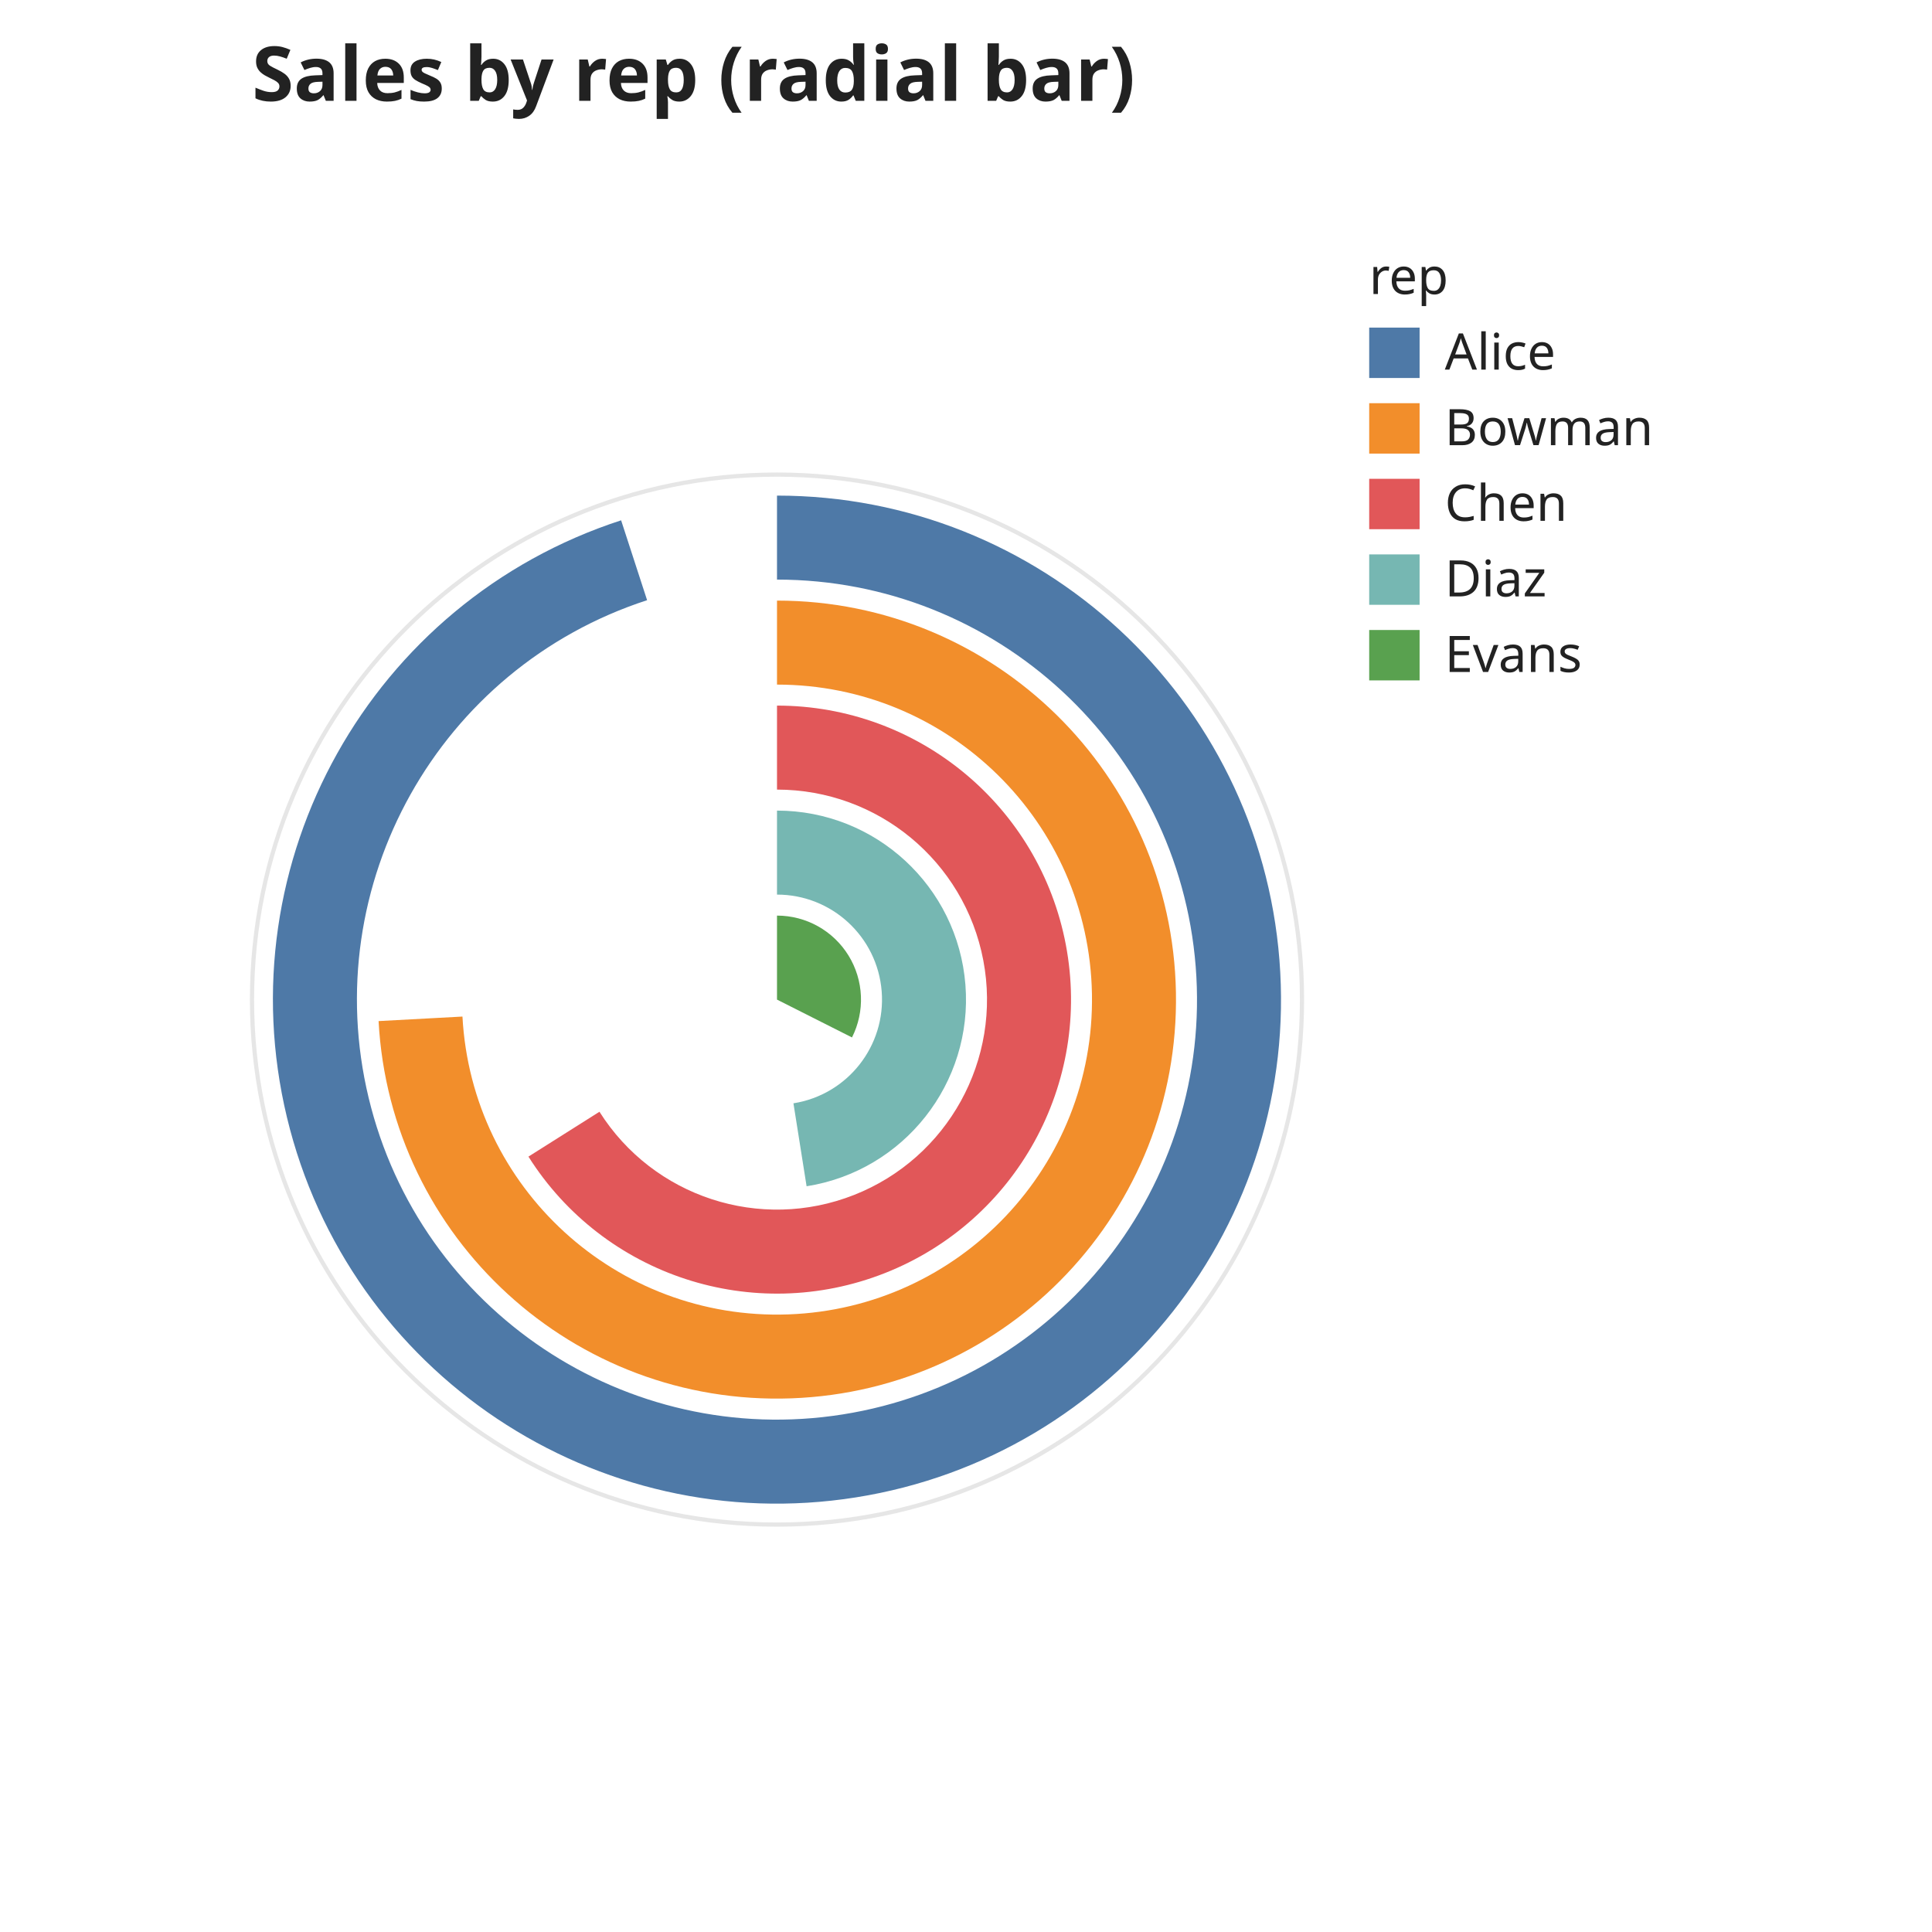
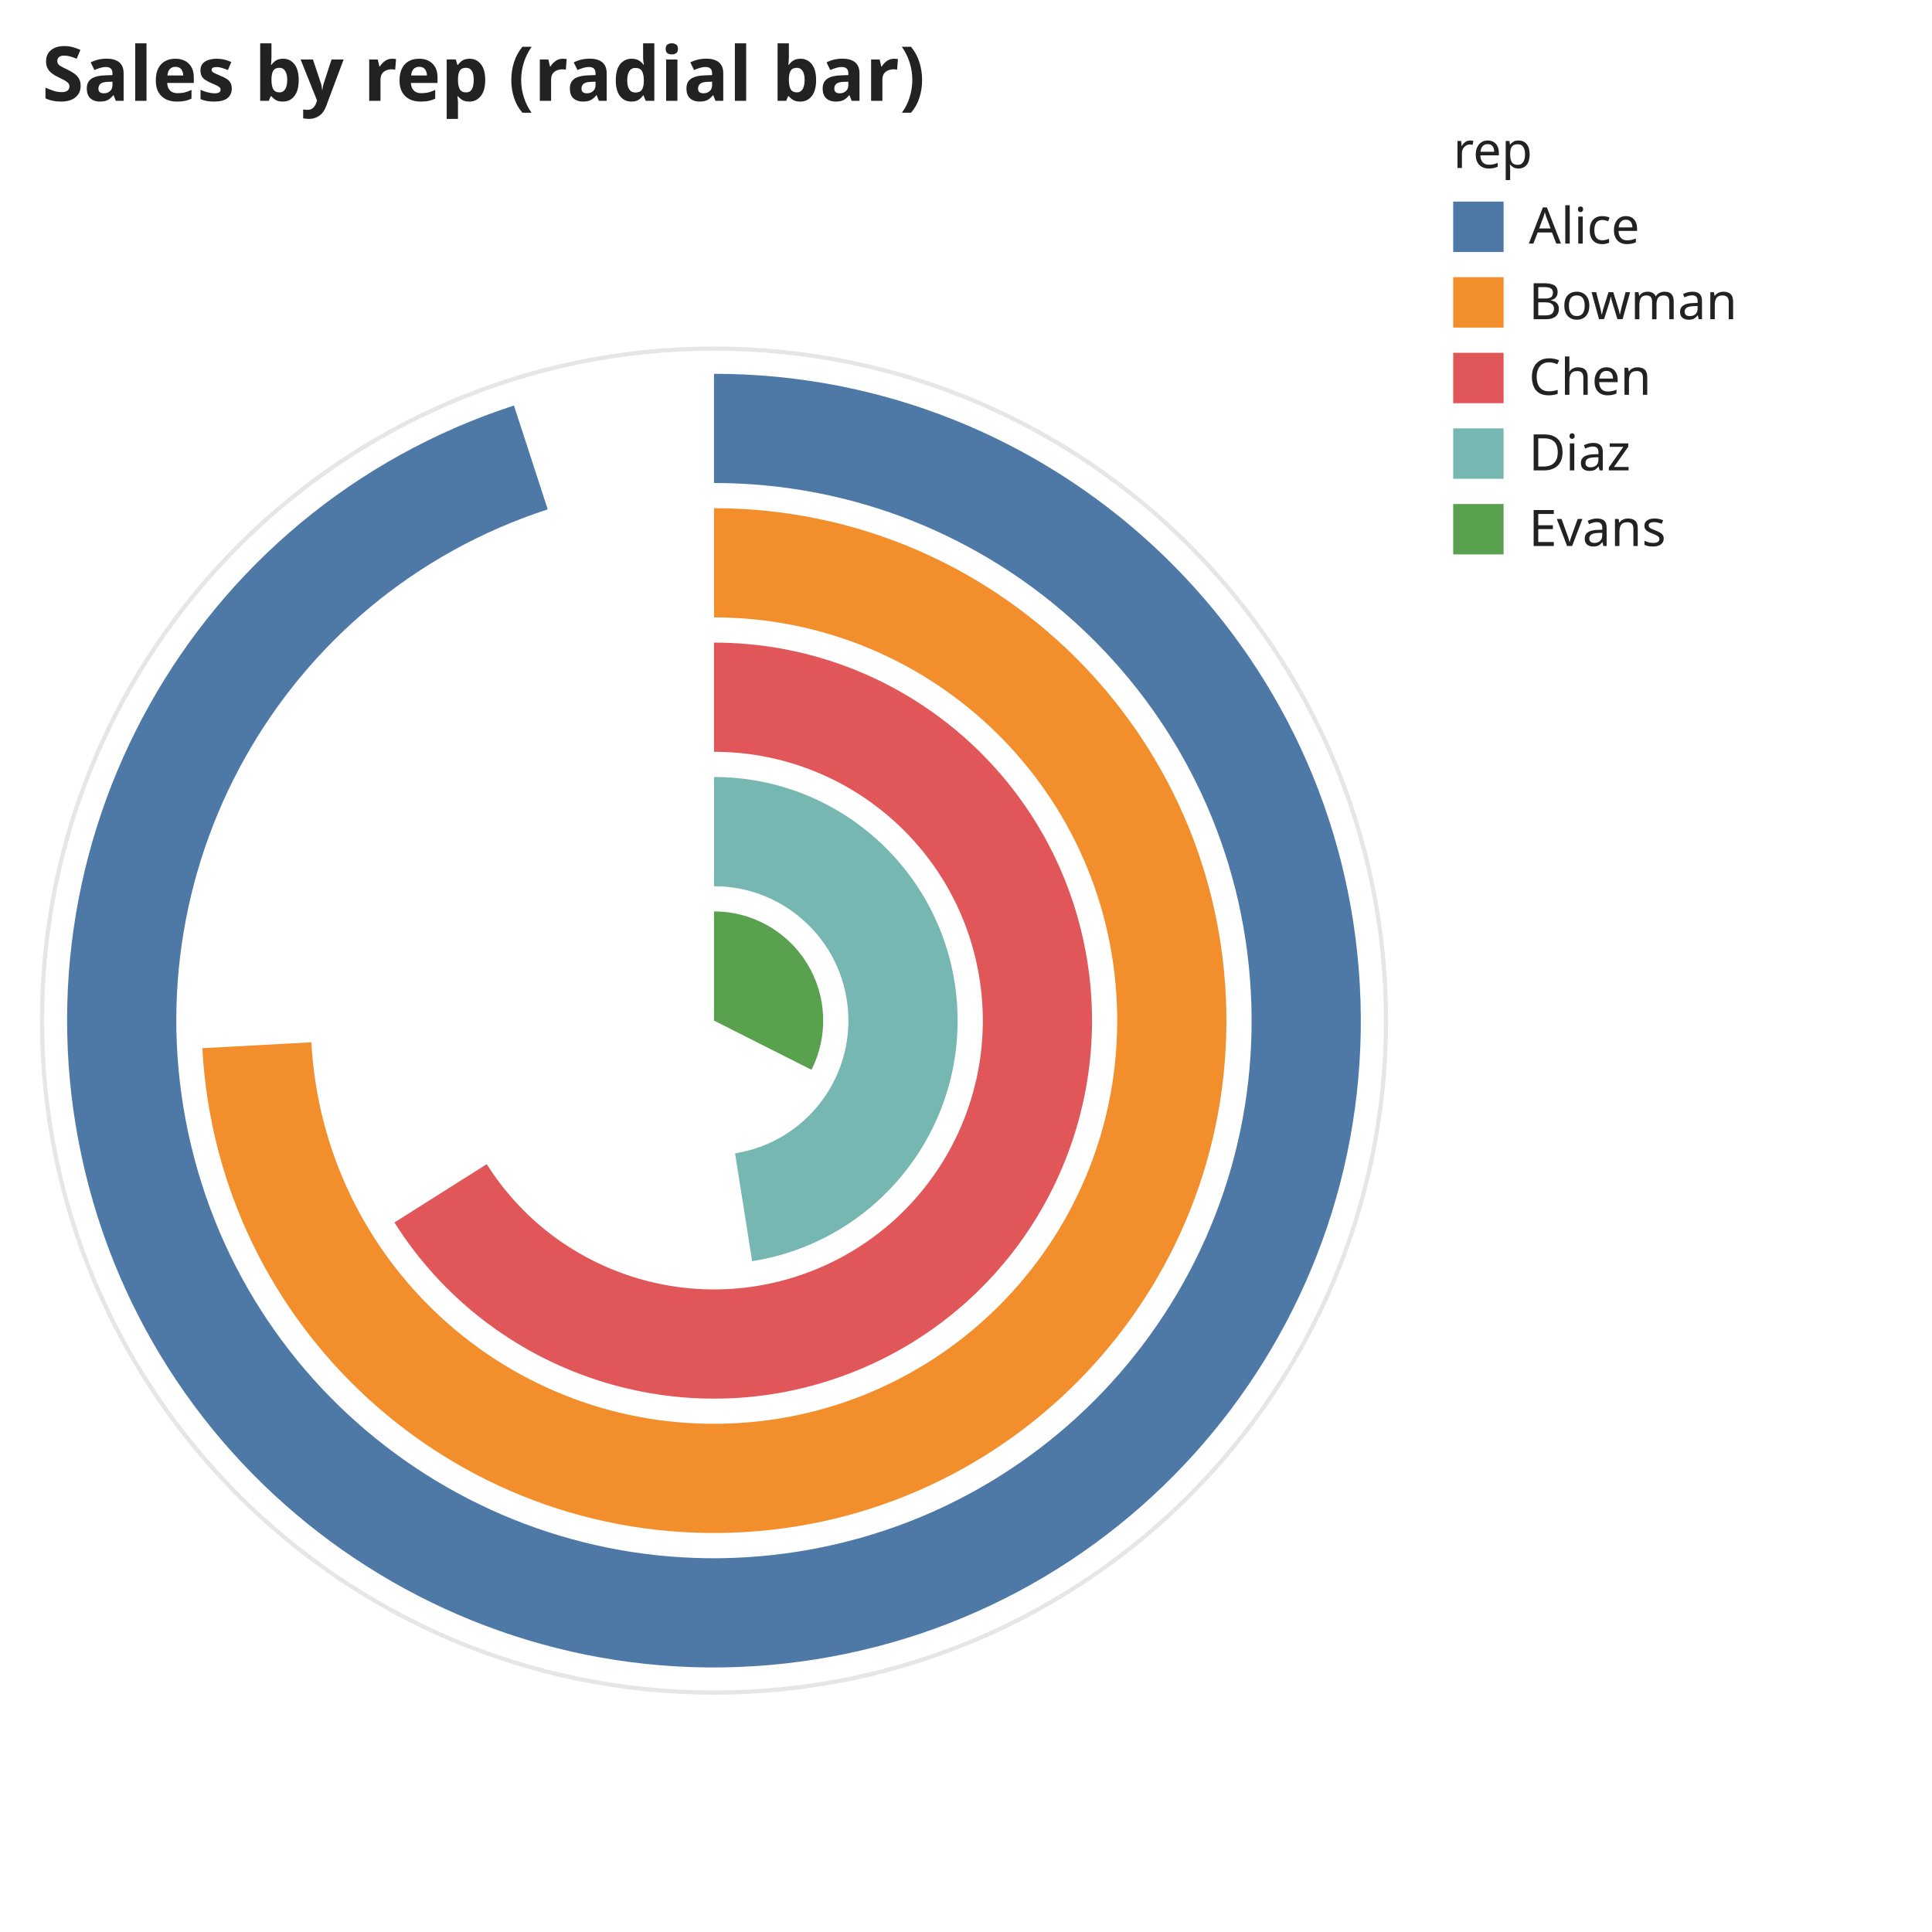
<svg xmlns="http://www.w3.org/2000/svg" width="460" height="460" viewBox="0 0 460 460" role="img" aria-label="Sales by rep (radial bar)">
  <rect class="algraf-background" x="0" y="0" width="460" height="460" fill="#ffffff" />
-   <text class="algraf-title" x="60" y="24" font-family="system-ui, sans-serif" font-size="18" font-weight="600" fill="#222222">Sales by rep (radial bar)</text>
-   <rect class="algraf-plot-area" x="60" y="66" width="250" height="344" fill="#ffffff" />
+   <text class="algraf-title" x="10" y="24" font-family="system-ui, sans-serif" font-size="18" font-weight="600" fill="#222222">Sales by rep (radial bar)</text>
+   <rect class="algraf-plot-area" x="10" y="36" width="320" height="414" fill="#ffffff" />
  <g class="algraf-polar-grid">
-     <circle cx="185" cy="238" r="125" fill="none" stroke="#e6e6e6" stroke-width="1" />
+     <circle cx="170" cy="243" r="160" fill="none" stroke="#e6e6e6" stroke-width="1" />
  </g>
  <g class="algraf-layer algraf-geom-bar">
-     <path d="M 185 118 A 120 120 0 1 1 147.885 123.884 L 154.071 142.903 A 100 100 0 1 0 185 138 Z" fill="#4E79A7" opacity="1" />
-     <path d="M 185 143 A 95 95 0 1 1 90.138 243.115 L 110.109 242.038 A 75 75 0 1 0 185 163 Z" fill="#F28E2B" opacity="1" />
-     <path d="M 185 168 A 70 70 0 1 1 125.819 275.384 L 142.728 264.703 A 50 50 0 1 0 185 188 Z" fill="#E15759" opacity="1" />
-     <path d="M 185 193 A 45 45 0 0 1 192.046 282.445 L 188.914 262.692 A 25 25 0 0 0 185 213 Z" fill="#76B7B2" opacity="1" />
-     <path d="M 185 218 A 20 20 0 0 1 202.856 247.01 L 185 238 Z" fill="#59A14F" opacity="1" />
+     <path d="M 170 89 A 154 154 0 1 1 122.369 96.551 L 130.41 121.276 A 128 128 0 1 0 170 115 Z" fill="#4E79A7" opacity="1" />
+     <path d="M 170 121 A 122 122 0 1 1 48.177 249.568 L 74.139 248.168 A 96 96 0 1 0 170 147 Z" fill="#F28E2B" opacity="1" />
+     <path d="M 170 153 A 90 90 0 1 1 93.91 291.065 L 115.891 277.18 A 64 64 0 1 0 170 179 Z" fill="#E15759" opacity="1" />
+     <path d="M 170 185 A 58 58 0 0 1 179.082 300.285 L 175.011 274.605 A 32 32 0 0 0 170 211 Z" fill="#76B7B2" opacity="1" />
+     <path d="M 170 217 A 26 26 0 0 1 193.212 254.713 L 170 243 Z" fill="#59A14F" opacity="1" />
  </g>
  <g class="algraf-legends">
-     <text x="326" y="70" text-anchor="start" font-family="system-ui, sans-serif" font-size="12" fill="#222222">rep</text>
-     <rect x="326" y="78" width="12" height="12" fill="#4E79A7" />
-     <text x="344" y="88" text-anchor="start" font-family="system-ui, sans-serif" font-size="12" fill="#222222">Alice</text>
-     <rect x="326" y="96" width="12" height="12" fill="#F28E2B" />
-     <text x="344" y="106" text-anchor="start" font-family="system-ui, sans-serif" font-size="12" fill="#222222">Bowman</text>
-     <rect x="326" y="114" width="12" height="12" fill="#E15759" />
-     <text x="344" y="124" text-anchor="start" font-family="system-ui, sans-serif" font-size="12" fill="#222222">Chen</text>
-     <rect x="326" y="132" width="12" height="12" fill="#76B7B2" />
-     <text x="344" y="142" text-anchor="start" font-family="system-ui, sans-serif" font-size="12" fill="#222222">Diaz</text>
-     <rect x="326" y="150" width="12" height="12" fill="#59A14F" />
-     <text x="344" y="160" text-anchor="start" font-family="system-ui, sans-serif" font-size="12" fill="#222222">Evans</text>
+     <text x="346" y="40" text-anchor="start" font-family="system-ui, sans-serif" font-size="12" fill="#222222">rep</text>
+     <rect x="346" y="48" width="12" height="12" fill="#4E79A7" />
+     <text x="364" y="58" text-anchor="start" font-family="system-ui, sans-serif" font-size="12" fill="#222222">Alice</text>
+     <rect x="346" y="66" width="12" height="12" fill="#F28E2B" />
+     <text x="364" y="76" text-anchor="start" font-family="system-ui, sans-serif" font-size="12" fill="#222222">Bowman</text>
+     <rect x="346" y="84" width="12" height="12" fill="#E15759" />
+     <text x="364" y="94" text-anchor="start" font-family="system-ui, sans-serif" font-size="12" fill="#222222">Chen</text>
+     <rect x="346" y="102" width="12" height="12" fill="#76B7B2" />
+     <text x="364" y="112" text-anchor="start" font-family="system-ui, sans-serif" font-size="12" fill="#222222">Diaz</text>
+     <rect x="346" y="120" width="12" height="12" fill="#59A14F" />
+     <text x="364" y="130" text-anchor="start" font-family="system-ui, sans-serif" font-size="12" fill="#222222">Evans</text>
  </g>
</svg>
